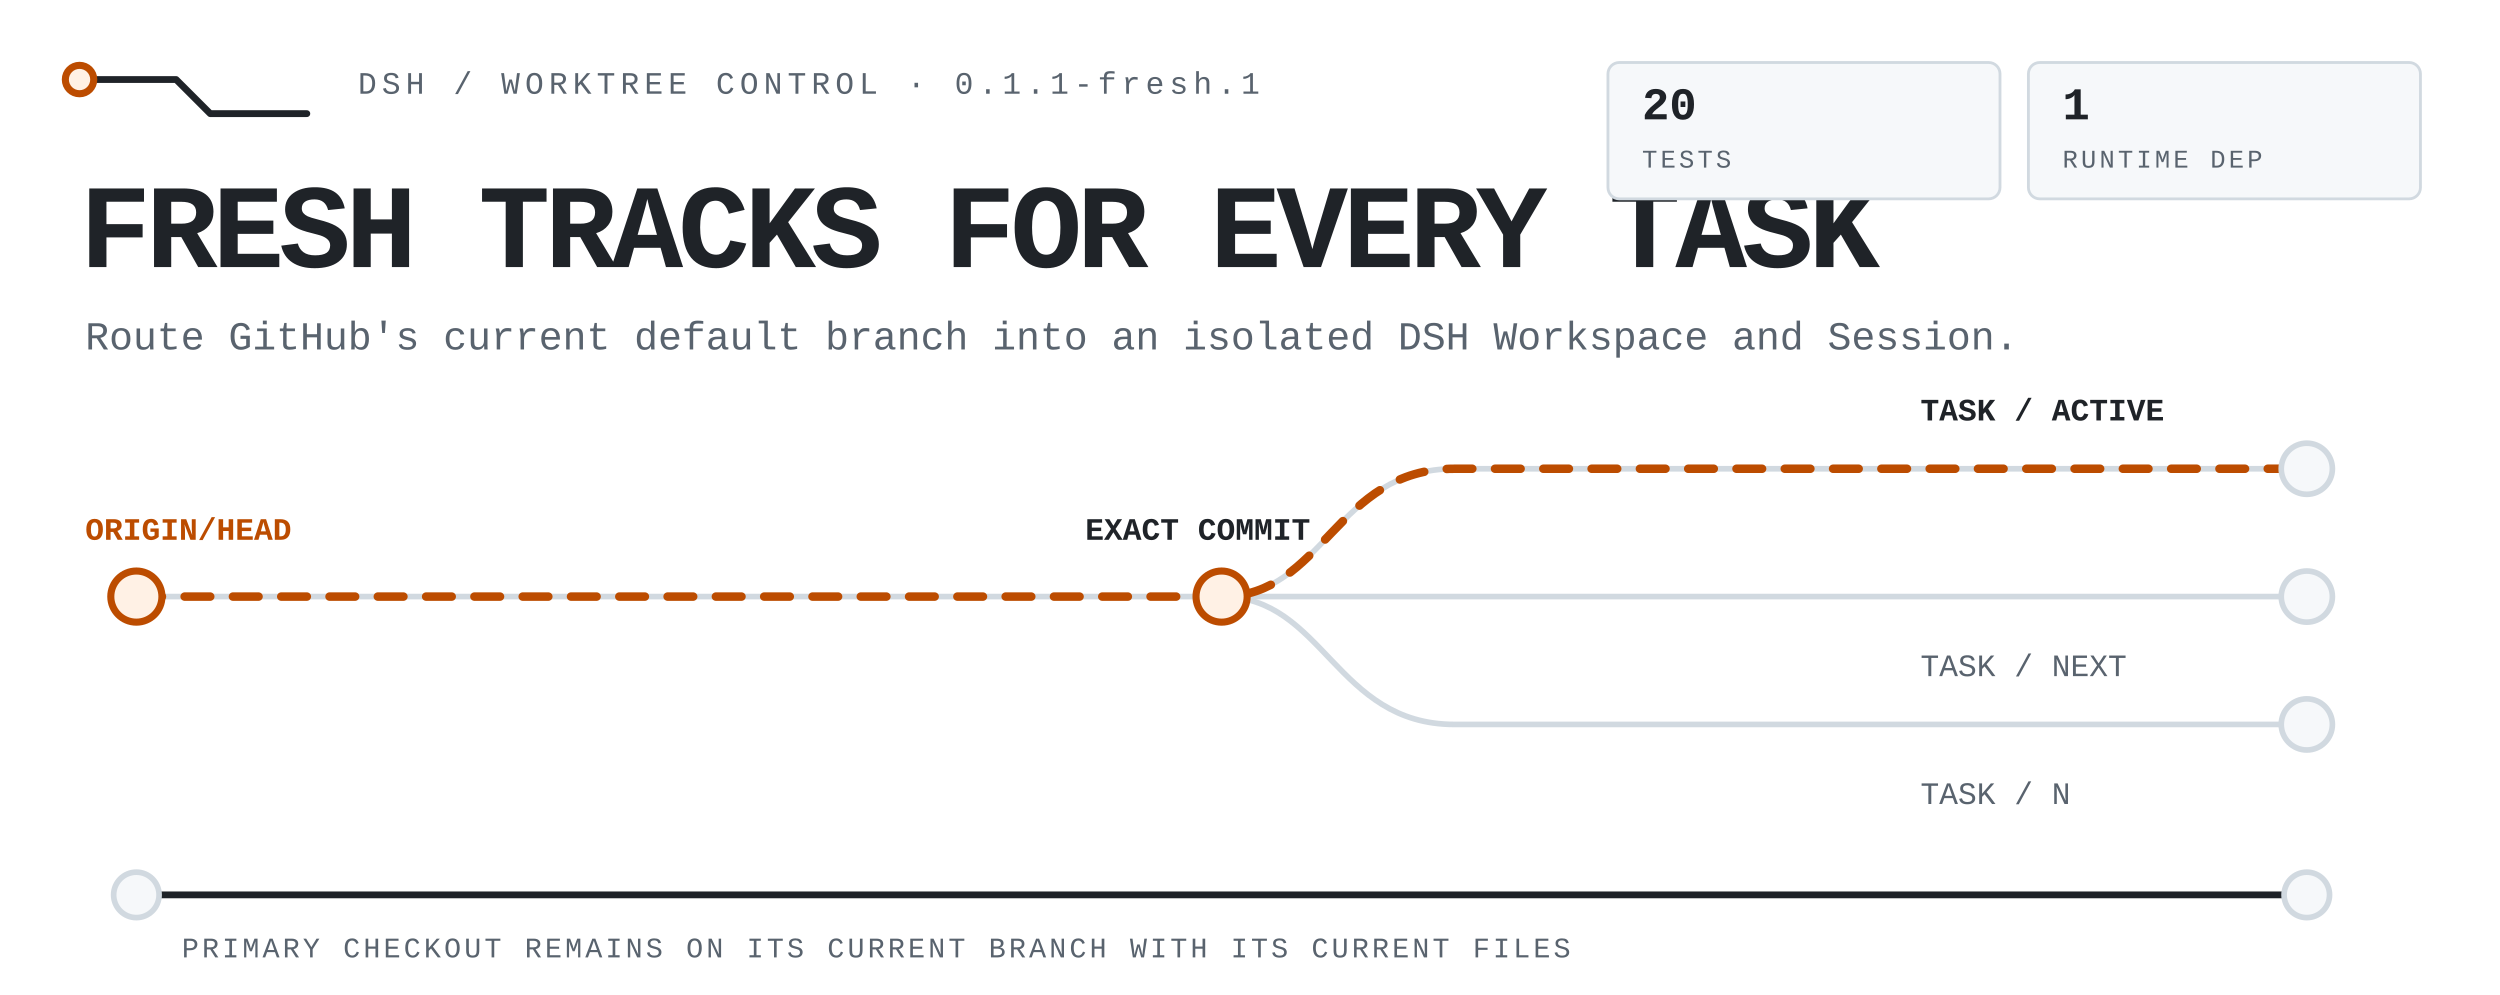
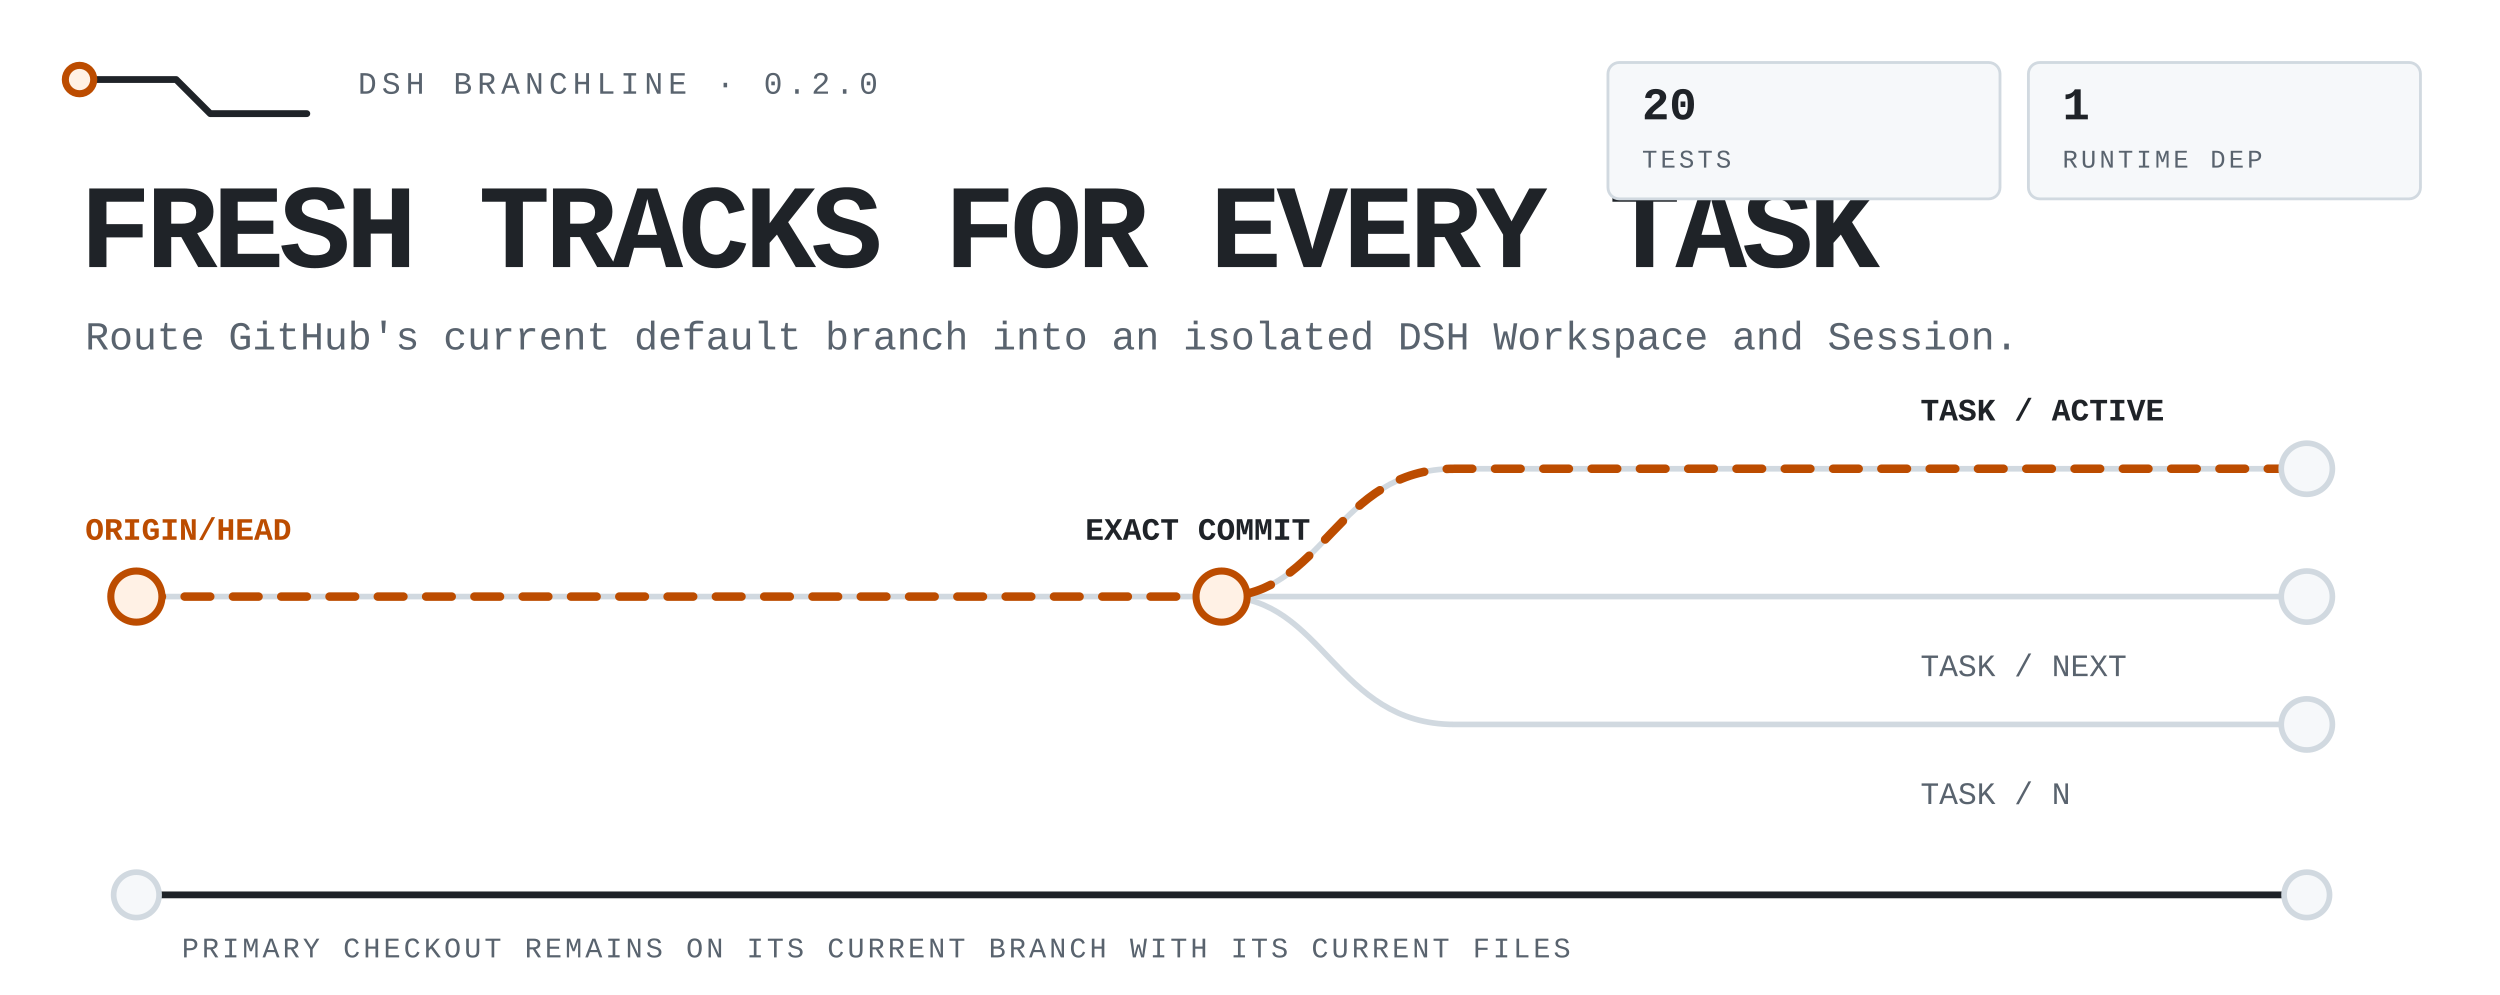
- <svg xmlns="http://www.w3.org/2000/svg" viewBox="0 0 880 350" width="880" height="350" role="img" aria-label="Worktree Studio routes the latest remote default branch into isolated DSH tasks while the primary checkout stays untouched.">
+ <svg xmlns="http://www.w3.org/2000/svg" viewBox="0 0 880 350" width="880" height="350" role="img" aria-label="DSH Branchline routes the latest remote default branch into isolated DSH tasks while the primary checkout stays untouched.">
  <style>
text{font-family:ui-monospace,'SF Mono','Cascadia Mono',Menlo,Consolas,'Liberation Mono',monospace;fill:#1f2328}
.mute{fill:#59636e}.accent{fill:#bc4c00}
.rail{fill:none;stroke:#d1d9e0;stroke-width:2;stroke-linecap:round;stroke-linejoin:round}
.rail-strong{fill:none;stroke:#1f2328;stroke-width:2.4;stroke-linecap:round;stroke-linejoin:round}
.route{fill:none;stroke:#bc4c00;stroke-width:3;stroke-linecap:round;stroke-linejoin:round;stroke-dasharray:9 8;animation:flow 4.8s linear infinite}
.node{fill:#f6f8fa;stroke:#d1d9e0;stroke-width:2}.node-live{fill:#fff1e5;stroke:#bc4c00;stroke-width:2.5;animation:pulse 2.4s ease-in-out infinite}
.tag{fill:#f6f8fa;stroke:#d1d9e0}.tag-live{fill:#fff1e5;stroke:#bc4c00}
@keyframes flow{to{stroke-dashoffset:-68}}@keyframes pulse{0%,100%{opacity:.62}50%{opacity:1}}
@media(prefers-reduced-motion:reduce){*{animation:none!important}.route{stroke-dashoffset:0}.node-live{opacity:1}}
</style>
  <path class="rail-strong" d="M28 28h34l12 12h34" />
  <circle class="node-live" cx="28" cy="28" r="5" />
-   <text class="mute" x="126" y="33" font-size="11" letter-spacing="1.8">DSH / WORKTREE CONTROL · 0.1.1-fresh.1</text>
+   <text class="mute" x="126" y="33" font-size="11" letter-spacing="1.8">DSH BRANCHLINE · 0.2.0</text>
  <text x="28" y="94" font-size="42" font-weight="800" letter-spacing="-1.8">FRESH TRACKS FOR EVERY TASK</text>
  <text class="mute" x="30" y="123" font-size="14">Route GitHub's current default branch into an isolated DSH Workspace and Session.</text>
  <path class="rail" d="M48 210h764" />
  <path class="rail" d="M430 210c36 0 40-45 82-45h300M430 210c36 0 40 45 82 45h300" />
  <path class="route" d="M48 210h382c36 0 40-45 82-45h300" />
  <circle class="node-live" cx="48" cy="210" r="9" />
  <circle class="node-live" cx="430" cy="210" r="9" />
  <circle class="node" cx="812" cy="165" r="9" />
  <circle class="node" cx="812" cy="210" r="9" />
  <circle class="node" cx="812" cy="255" r="9" />
  <text class="accent" x="30" y="190" font-size="11" font-weight="700">ORIGIN/HEAD</text>
  <text x="382" y="190" font-size="11" font-weight="700">EXACT COMMIT</text>
  <text x="676" y="148" font-size="11" font-weight="700">TASK / ACTIVE</text>
  <text class="mute" x="676" y="238" font-size="11">TASK / NEXT</text>
  <text class="mute" x="676" y="283" font-size="11">TASK / N</text>
  <path class="rail-strong" d="M48 315h764" />
  <circle class="node" cx="48" cy="315" r="8" />
  <circle class="node" cx="812" cy="315" r="8" />
  <text class="mute" x="64" y="337" font-size="10" letter-spacing="1.1">PRIMARY CHECKOUT REMAINS ON ITS CURRENT BRANCH WITH ITS CURRENT FILES</text>
  <rect class="tag" x="566" y="22" width="138" height="48" rx="4" />
  <text x="578" y="42" font-size="16" font-weight="700">20</text>
  <text class="mute" x="578" y="59" font-size="9" letter-spacing="1.1">TESTS</text>
  <rect class="tag" x="714" y="22" width="138" height="48" rx="4" />
  <text x="726" y="42" font-size="16" font-weight="700">1</text>
  <text class="mute" x="726" y="59" font-size="9" letter-spacing="1.1">RUNTIME DEP</text>
</svg>
